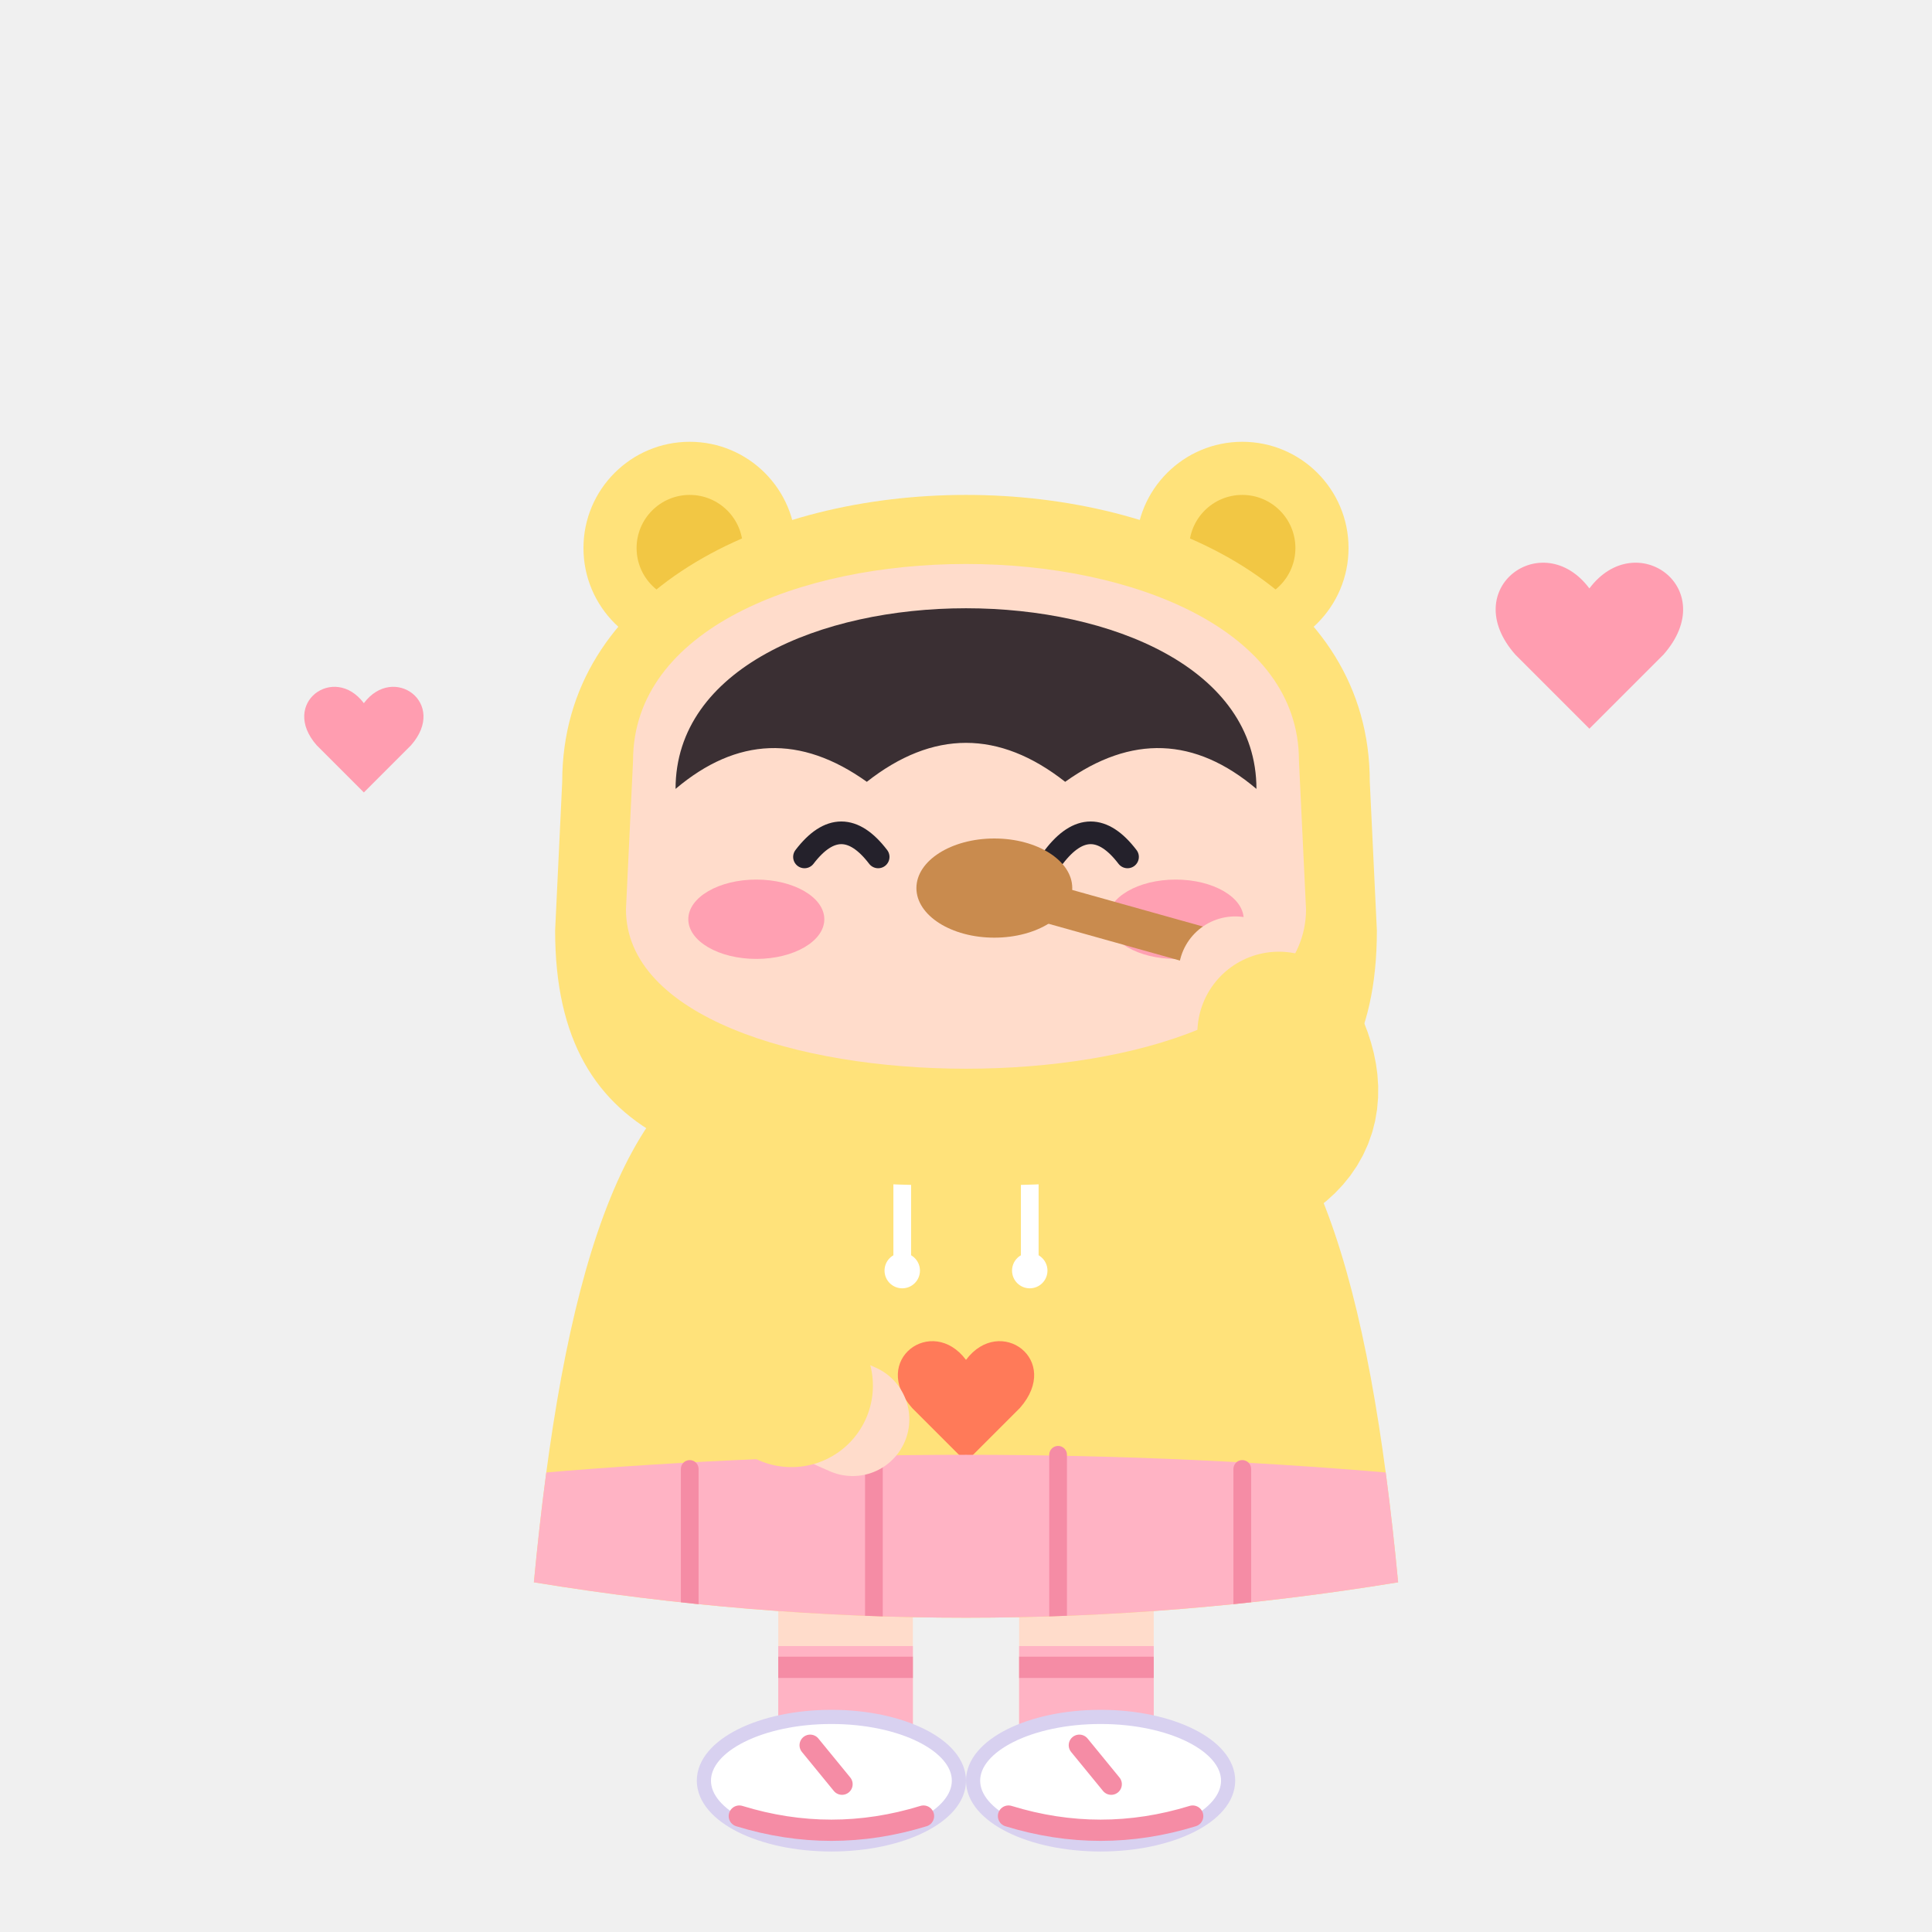
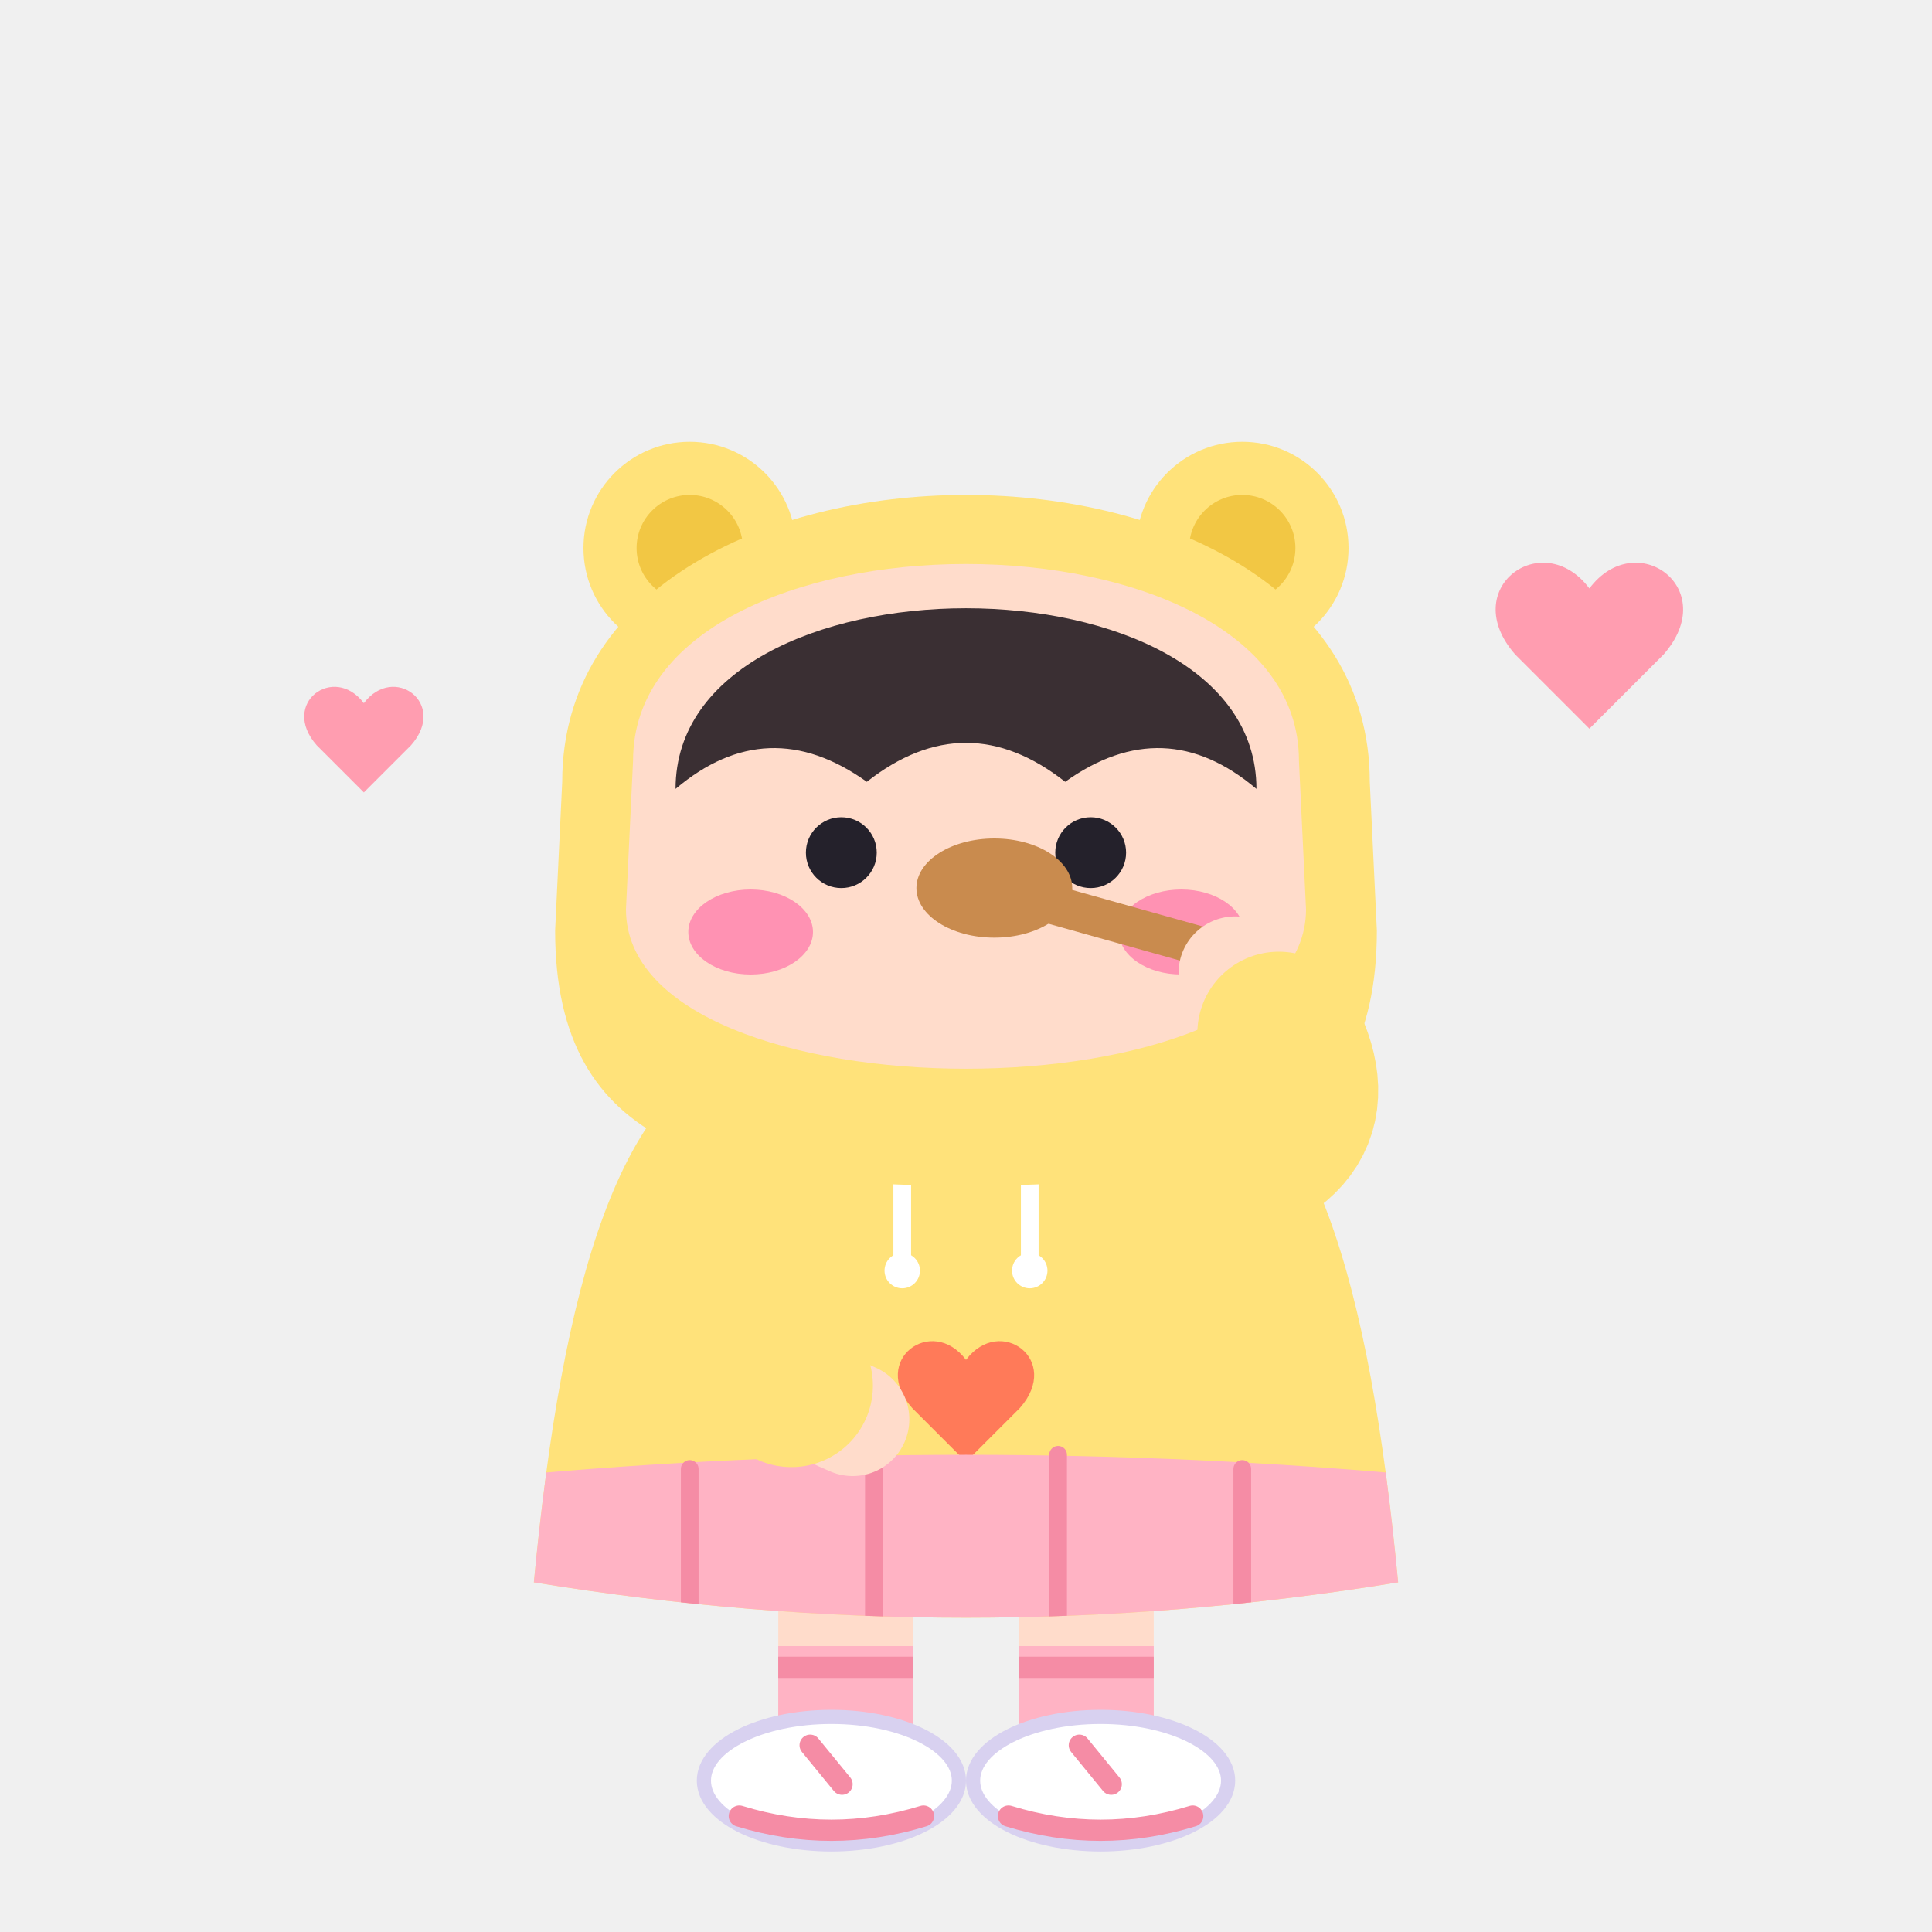
<svg xmlns="http://www.w3.org/2000/svg" viewBox="0 0 480 480" width="480" height="480">
  <g transform="translate(240 460) scale(0.88) translate(-240 -460)">
    <path d="M206 372 V424 M274 372 V424" stroke="#FFDCCB" stroke-width="38" stroke-linecap="round" />
    <path d="M206 402 V426 M274 402 V426" stroke="#FFB3C4" stroke-width="38" stroke-linecap="butt" />
    <path d="M187 408 h38 M255 408 h38" stroke="#F58CA5" stroke-width="6" />
    <ellipse cx="202" cy="440" rx="36" ry="18" fill="#FFFFFF" stroke="#D8D1F0" stroke-width="4" />
    <path d="M176 450 q26 8 52 0" stroke="#F58CA5" stroke-width="6" stroke-linecap="round" fill="none" />
    <path d="M196 430 l9 11" stroke="#F58CA5" stroke-width="6" stroke-linecap="round" />
    <ellipse cx="278" cy="440" rx="36" ry="18" fill="#FFFFFF" stroke="#D8D1F0" stroke-width="4" />
    <path d="M252 450 q26 8 52 0" stroke="#F58CA5" stroke-width="6" stroke-linecap="round" fill="none" />
    <path d="M272 430 l9 11" stroke="#F58CA5" stroke-width="6" stroke-linecap="round" />
    <clipPath id="c8">
      <path d="M180 232 C142 242 126 300 118 384 Q240 404 362 384 C354 300 338 242 300 232 Z" />
    </clipPath>
    <path d="M180 232 C142 242 126 300 118 384 Q240 404 362 384 C354 300 338 242 300 232 Z" fill="#FFE27A" />
    <g clip-path="url(#c8)">
      <path d="M222 262 v30 M258 262 v30" stroke="#FFFFFF" stroke-width="5" stroke-linecap="round" />
      <circle cx="222" cy="296" r="5" fill="#FFFFFF" />
      <circle cx="258" cy="296" r="5" fill="#FFFFFF" />
      <path transform="translate(240 326) scale(0.8)" d="M0 -6 c-12 -16 -34 0 -19 17 l19 19 l19 -19 c15 -17 -7 -33 -19 -17 z" fill="#FF7A59" />
      <path d="M110 354 Q240 342 370 354 V420 H110 Z" fill="#FFB3C4" />
      <path d="M162 352 V410 M214 348 V410 M266 348 V410 M318 352 V410" stroke="#F58CA5" stroke-width="5" stroke-linecap="round" />
    </g>
    <circle cx="162" cy="92" r="30" fill="#FFE27A" />
    <circle cx="318" cy="92" r="30" fill="#FFE27A" />
    <circle cx="162" cy="92" r="15" fill="#F2C744" />
    <circle cx="318" cy="92" r="15" fill="#F2C744" />
    <path d="M126 158 C126 50 354 50 354 158 L356 200 C356 262 310 272 240 272 C170 272 124 262 124 200 Z" fill="#FFE27A" />
    <path d="M146 152 C146 78 334 78 334 152 L336 194 C336 254 144 254 144 194 Z" fill="#FFDCCB" />
    <path d="M158 160 C158 92 322 92 322 160 Q296 138 268 158 Q240 136 212 158 Q184 138 158 160 Z" fill="#3A2F33" />
-     <g transform="translate(240 176) scale(0.8) translate(-240 -262)">
-       <ellipse cx="166" cy="288" rx="24" ry="14" fill="#FF9DB0" opacity="0.95" />
-       <ellipse cx="314" cy="288" rx="24" ry="14" fill="#FF9DB0" opacity="0.95" />
-       <path d="M183 266 q13 -17 26 0 M271 266 q13 -17 26 0" stroke="#24212B" stroke-width="8" stroke-linecap="round" fill="none" />
+     <g transform="translate(240 178) scale(0.8) translate(-240 -262)">
+       <ellipse cx="164" cy="290" rx="22" ry="15" fill="#FF8FB1" opacity="0.95" />
+       <ellipse cx="316" cy="290" rx="22" ry="15" fill="#FF8FB1" opacity="0.95" />
+       <circle cx="196" cy="262" r="12.5" fill="#24212B" />
+       <circle cx="284" cy="262" r="12.5" fill="#24212B" />
    </g>
    <path d="M312 206 L262 192" stroke="#C98B4E" stroke-width="11" stroke-linecap="round" />
    <ellipse cx="248" cy="188" rx="22" ry="14" fill="#C98B4E" />
    <path d="M304 268 Q356.0 258.0 316 212" stroke="#FFDCCB" stroke-width="32" stroke-linecap="round" fill="none" />
    <path d="M304 268 Q345.6 260.0 328.32 228.96" stroke="#FFE27A" stroke-width="46" stroke-linecap="round" fill="none" />
    <path d="M176 268 Q158.0 317.0 208 338" stroke="#FFDCCB" stroke-width="32" stroke-linecap="round" fill="none" />
    <path d="M176 268 Q161.6 307.2 190.72 328.48" stroke="#FFE27A" stroke-width="46" stroke-linecap="round" fill="none" />
    <path transform="translate(416 110) scale(1.1)" d="M0 -6 c-12 -16 -34 0 -19 17 l19 19 l19 -19 c15 -17 -7 -33 -19 -17 z" fill="#FF9DB0" />
    <path transform="translate(70 140) scale(0.7)" d="M0 -6 c-12 -16 -34 0 -19 17 l19 19 l19 -19 c15 -17 -7 -33 -19 -17 z" fill="#FF9DB0" />
  </g>
</svg>
